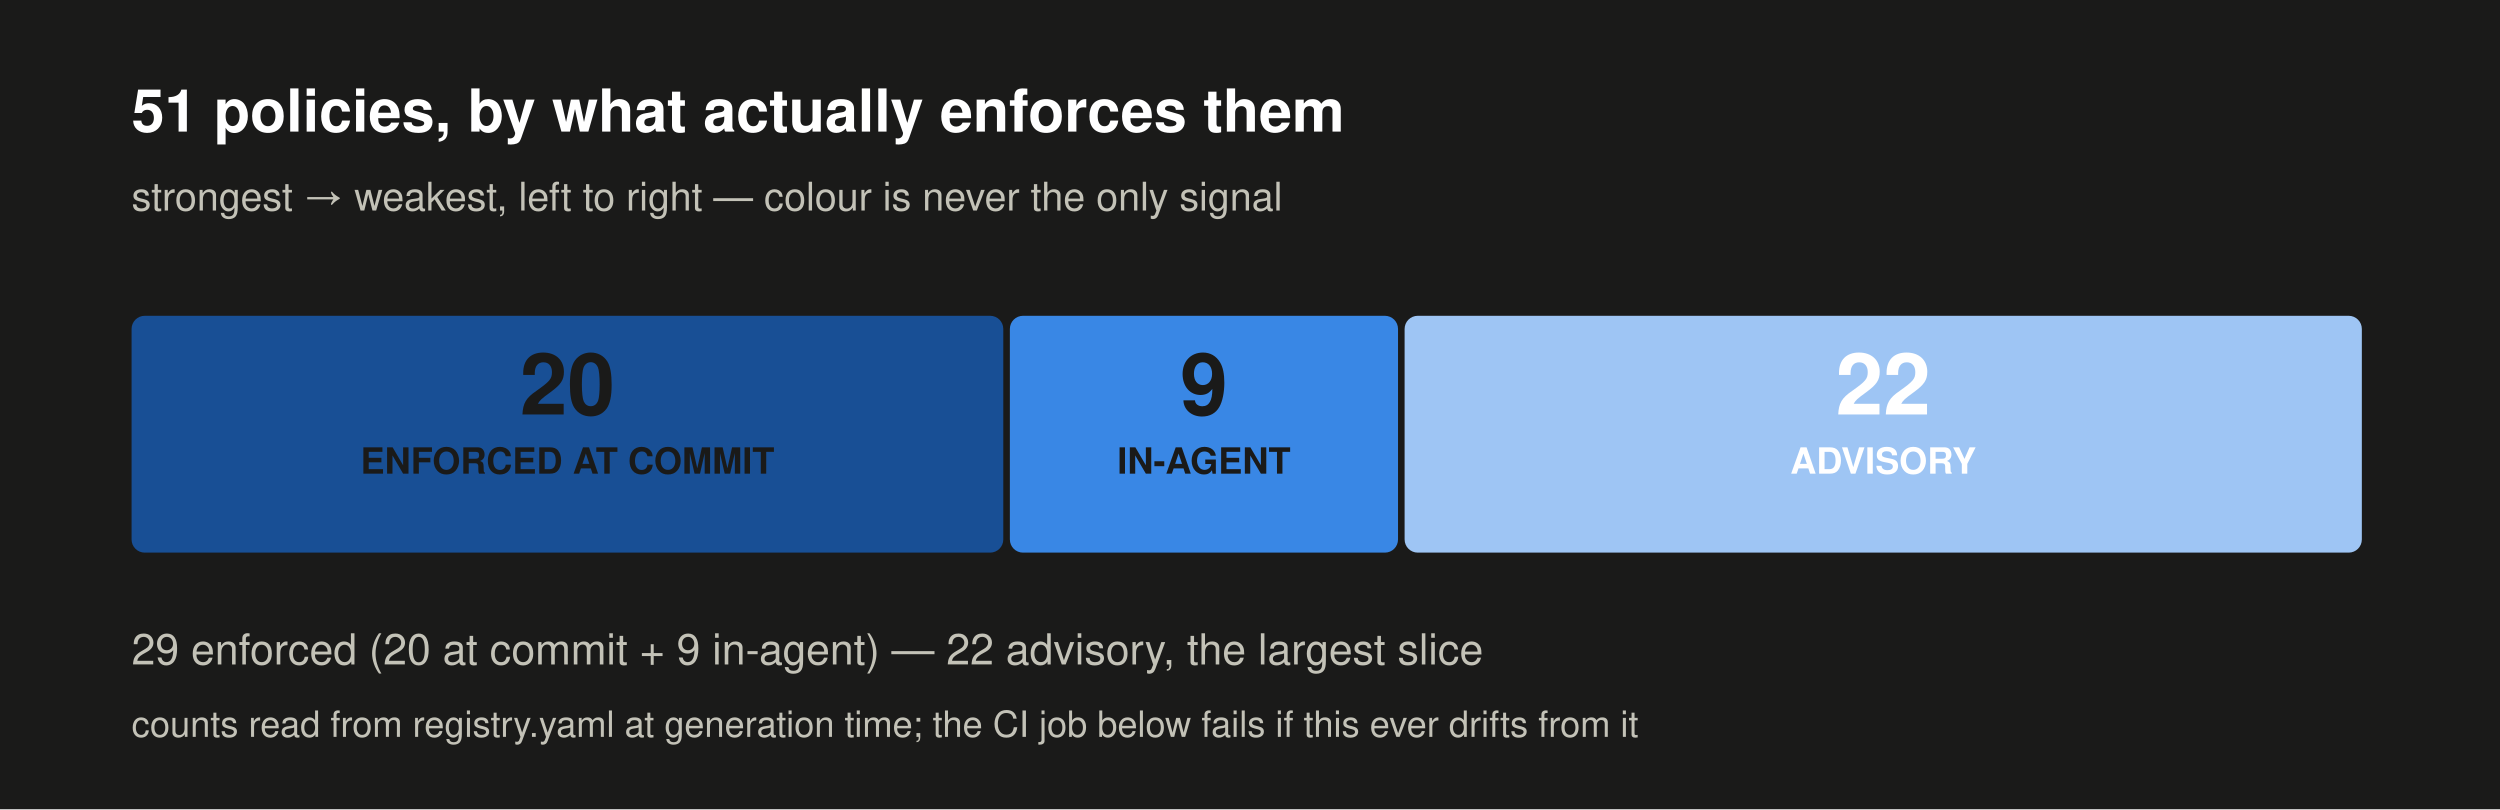
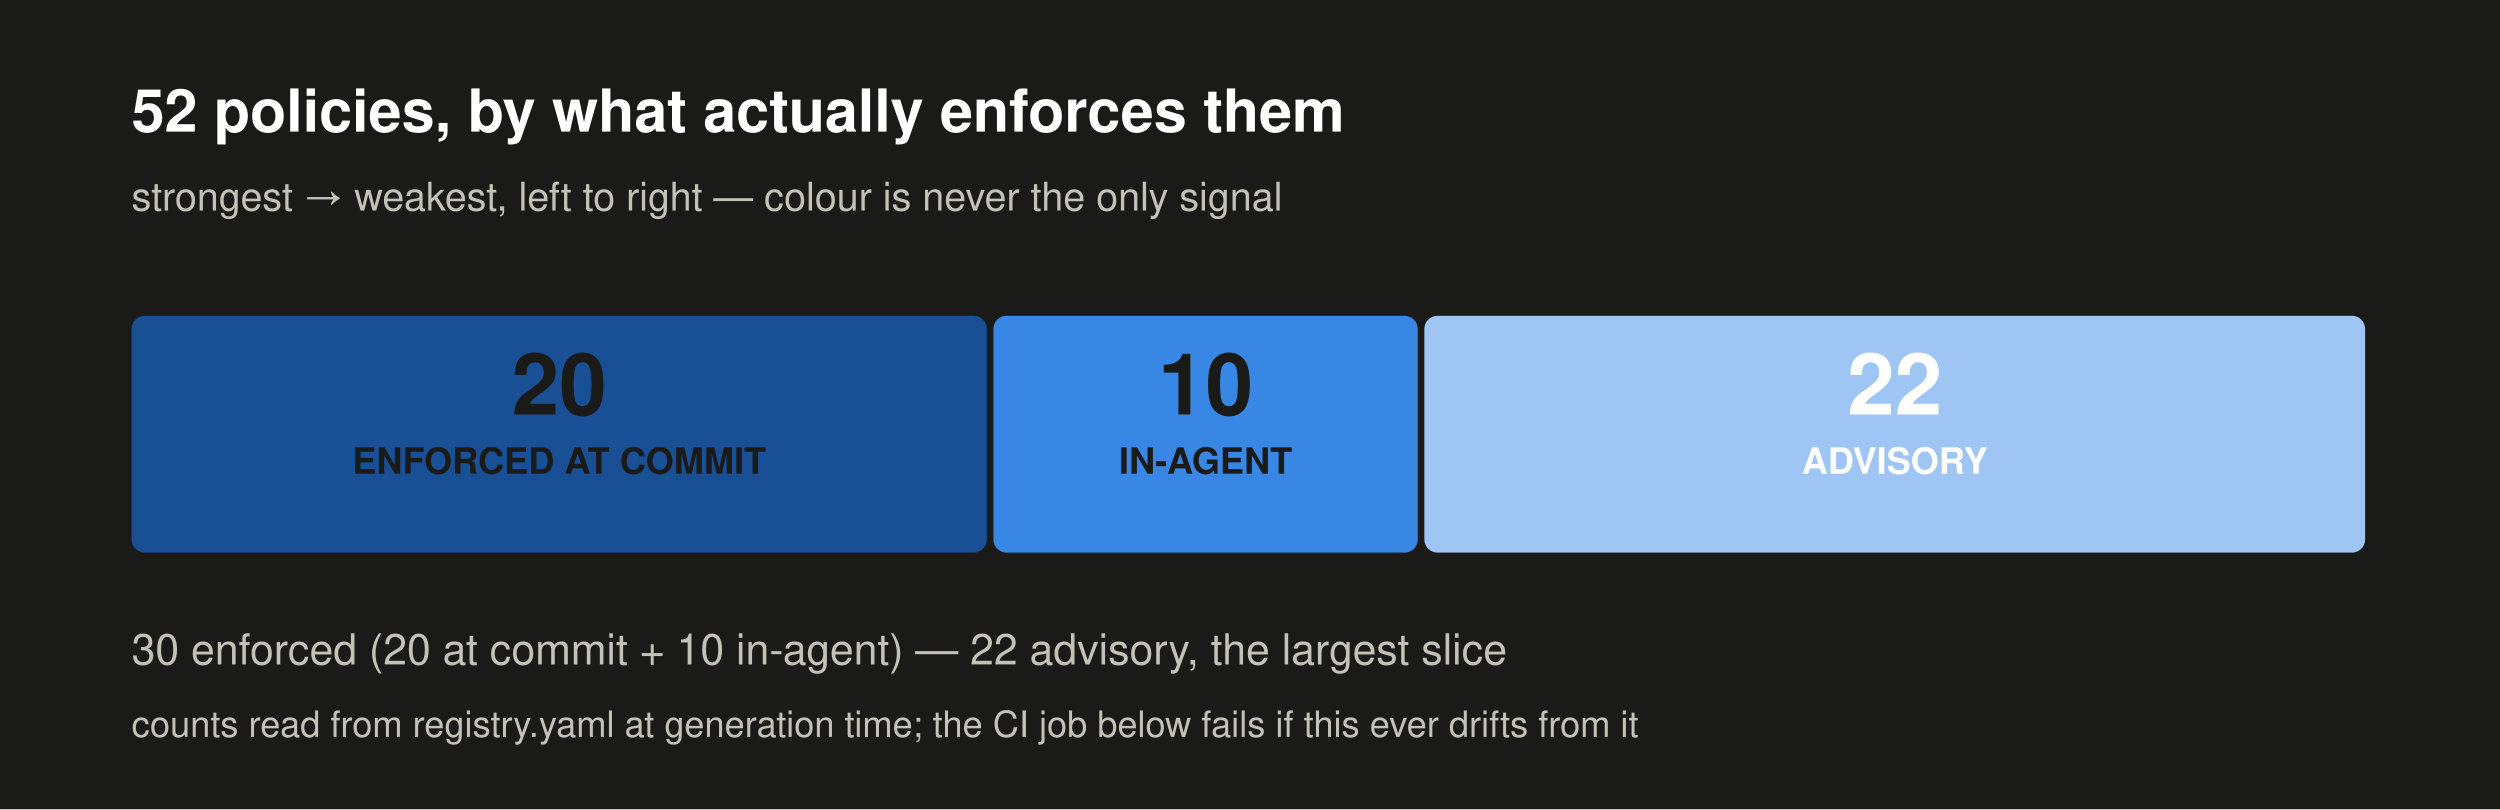
<svg xmlns="http://www.w3.org/2000/svg" width="760" height="246" viewBox="0 0 760 246" role="img" aria-labelledby="t d">
  <rect width="760" height="246" fill="#1a1a19" />
-   <text x="40" y="40" font-family="-apple-system, BlinkMacSystemFont, 'Segoe UI', Helvetica, Arial, sans-serif" font-size="18" font-weight="600" fill="#ffffff" text-anchor="start">51 policies, by what actually enforces them</text>
+   <text x="40" y="40" font-family="-apple-system, BlinkMacSystemFont, 'Segoe UI', Helvetica, Arial, sans-serif" font-size="18" font-weight="600" fill="#ffffff" text-anchor="start">52 policies, by what actually enforces them</text>
  <text x="40" y="64" font-family="-apple-system, BlinkMacSystemFont, 'Segoe UI', Helvetica, Arial, sans-serif" font-size="12" font-weight="400" fill="#c3c2b7" text-anchor="start">strongest → weakest, left to right — colour is never the only signal</text>
-   <rect x="40" y="96" width="265" height="72" rx="4" fill="#184f95" />
-   <text x="172.5" y="126" font-family="-apple-system, BlinkMacSystemFont, 'Segoe UI', Helvetica, Arial, sans-serif" font-size="26" font-weight="700" fill="#1a1a19" text-anchor="middle">20</text>
-   <text x="172.5" y="144" font-family="-apple-system, BlinkMacSystemFont, 'Segoe UI', Helvetica, Arial, sans-serif" font-size="11" font-weight="600" fill="#1a1a19" text-anchor="middle">ENFORCED AT COMMIT</text>
-   <rect x="307" y="96" width="118" height="72" rx="4" fill="#3987e5" />
-   <text x="366" y="126" font-family="-apple-system, BlinkMacSystemFont, 'Segoe UI', Helvetica, Arial, sans-serif" font-size="26" font-weight="700" fill="#1a1a19" text-anchor="middle">9</text>
-   <text x="366" y="144" font-family="-apple-system, BlinkMacSystemFont, 'Segoe UI', Helvetica, Arial, sans-serif" font-size="11" font-weight="600" fill="#1a1a19" text-anchor="middle">IN-AGENT</text>
-   <rect x="427" y="96" width="291" height="72" rx="4" fill="#9ec5f4" />
-   <text x="572.5" y="126" font-family="-apple-system, BlinkMacSystemFont, 'Segoe UI', Helvetica, Arial, sans-serif" font-size="26" font-weight="700" fill="#ffffff" text-anchor="middle">22</text>
-   <text x="572.5" y="144" font-family="-apple-system, BlinkMacSystemFont, 'Segoe UI', Helvetica, Arial, sans-serif" font-size="11" font-weight="600" fill="#ffffff" text-anchor="middle">ADVISORY</text>
-   <text x="40" y="202" font-family="-apple-system, BlinkMacSystemFont, 'Segoe UI', Helvetica, Arial, sans-serif" font-size="13" font-weight="400" fill="#c3c2b7" text-anchor="start">29 enforced (20 at commit + 9 in-agent) — 22 advisory, the largest slice</text>
+   <rect x="40" y="96" width="260" height="72" rx="4" fill="#184f95" />
+   <text x="170" y="126" font-family="-apple-system, BlinkMacSystemFont, 'Segoe UI', Helvetica, Arial, sans-serif" font-size="26" font-weight="700" fill="#1a1a19" text-anchor="middle">20</text>
+   <text x="170" y="144" font-family="-apple-system, BlinkMacSystemFont, 'Segoe UI', Helvetica, Arial, sans-serif" font-size="11" font-weight="600" fill="#1a1a19" text-anchor="middle">ENFORCED AT COMMIT</text>
+   <rect x="302" y="96" width="129" height="72" rx="4" fill="#3987e5" />
+   <text x="366.5" y="126" font-family="-apple-system, BlinkMacSystemFont, 'Segoe UI', Helvetica, Arial, sans-serif" font-size="26" font-weight="700" fill="#1a1a19" text-anchor="middle">10</text>
+   <text x="366.5" y="144" font-family="-apple-system, BlinkMacSystemFont, 'Segoe UI', Helvetica, Arial, sans-serif" font-size="11" font-weight="600" fill="#1a1a19" text-anchor="middle">IN-AGENT</text>
+   <rect x="433" y="96" width="286" height="72" rx="4" fill="#9ec5f4" />
+   <text x="576" y="126" font-family="-apple-system, BlinkMacSystemFont, 'Segoe UI', Helvetica, Arial, sans-serif" font-size="26" font-weight="700" fill="#ffffff" text-anchor="middle">22</text>
+   <text x="576" y="144" font-family="-apple-system, BlinkMacSystemFont, 'Segoe UI', Helvetica, Arial, sans-serif" font-size="11" font-weight="600" fill="#ffffff" text-anchor="middle">ADVISORY</text>
+   <text x="40" y="202" font-family="-apple-system, BlinkMacSystemFont, 'Segoe UI', Helvetica, Arial, sans-serif" font-size="13" font-weight="400" fill="#c3c2b7" text-anchor="start">30 enforced (20 at commit + 10 in-agent) — 22 advisory, the largest slice</text>
  <text x="40" y="224" font-family="-apple-system, BlinkMacSystemFont, 'Segoe UI', Helvetica, Arial, sans-serif" font-size="11" font-weight="400" fill="#c3c2b7" text-anchor="start">counts read from registry.yaml at generation time; the CI job below fails if this ever drifts from it</text>
</svg>
